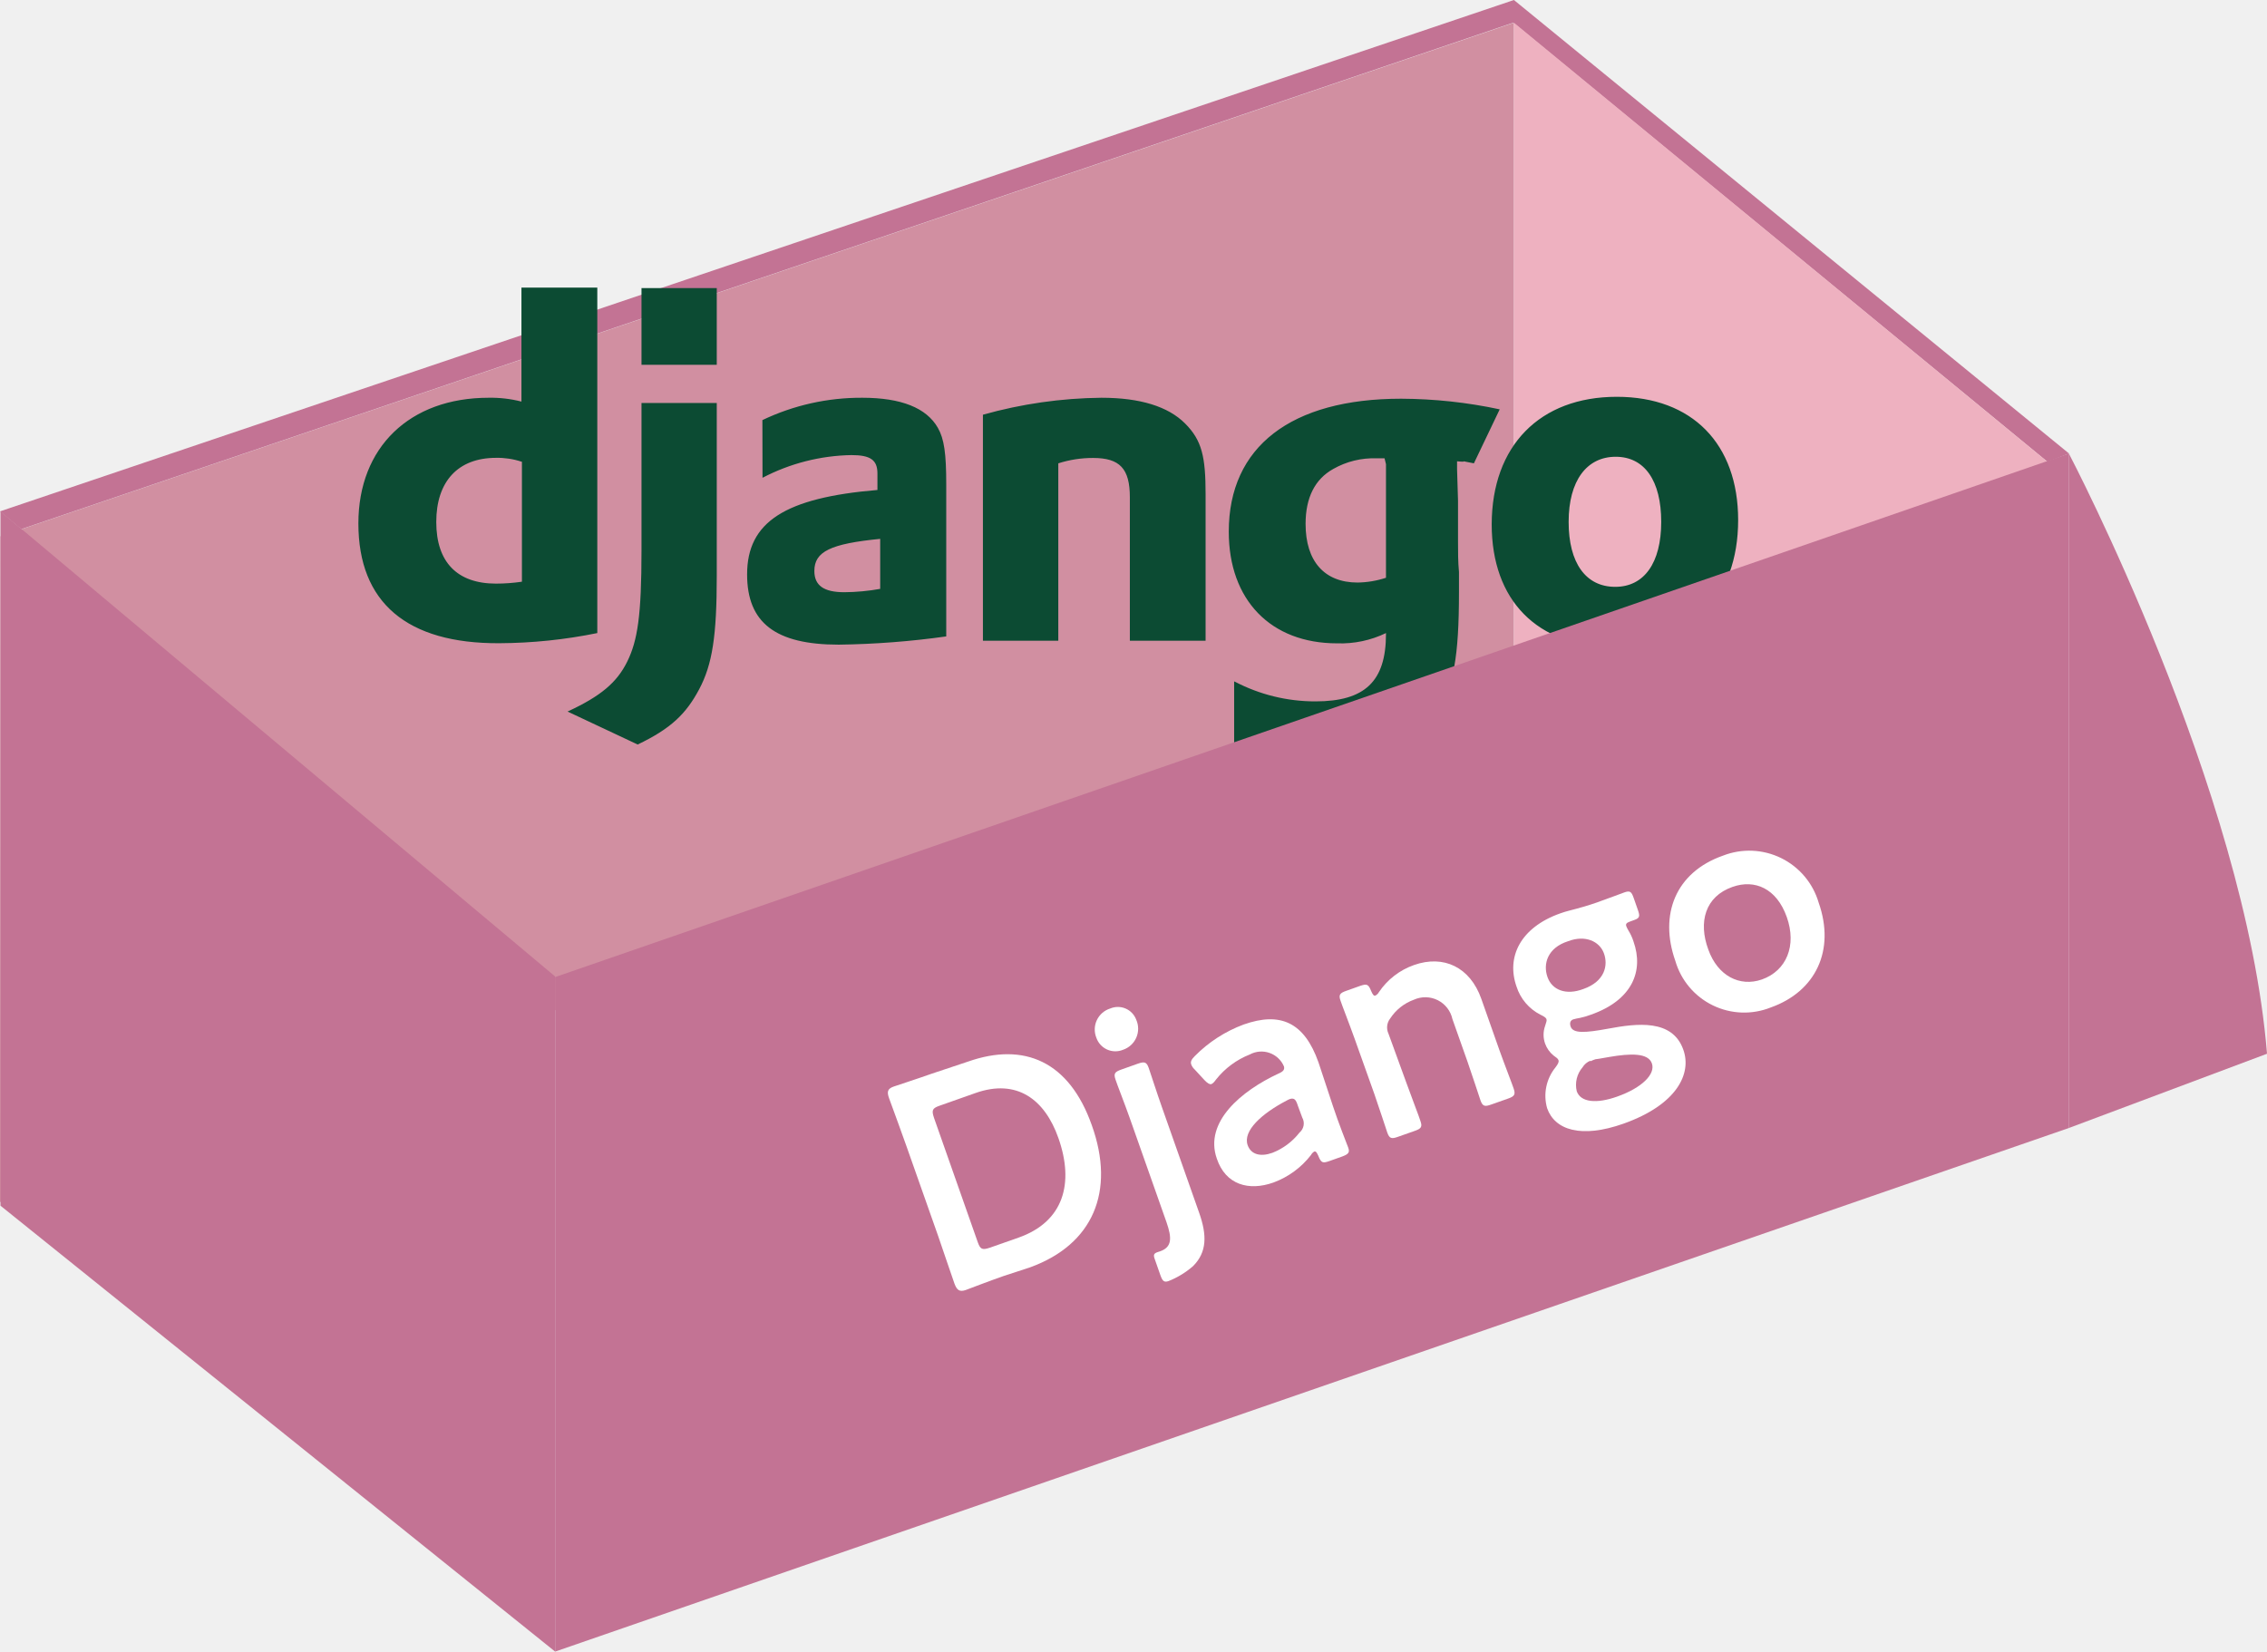
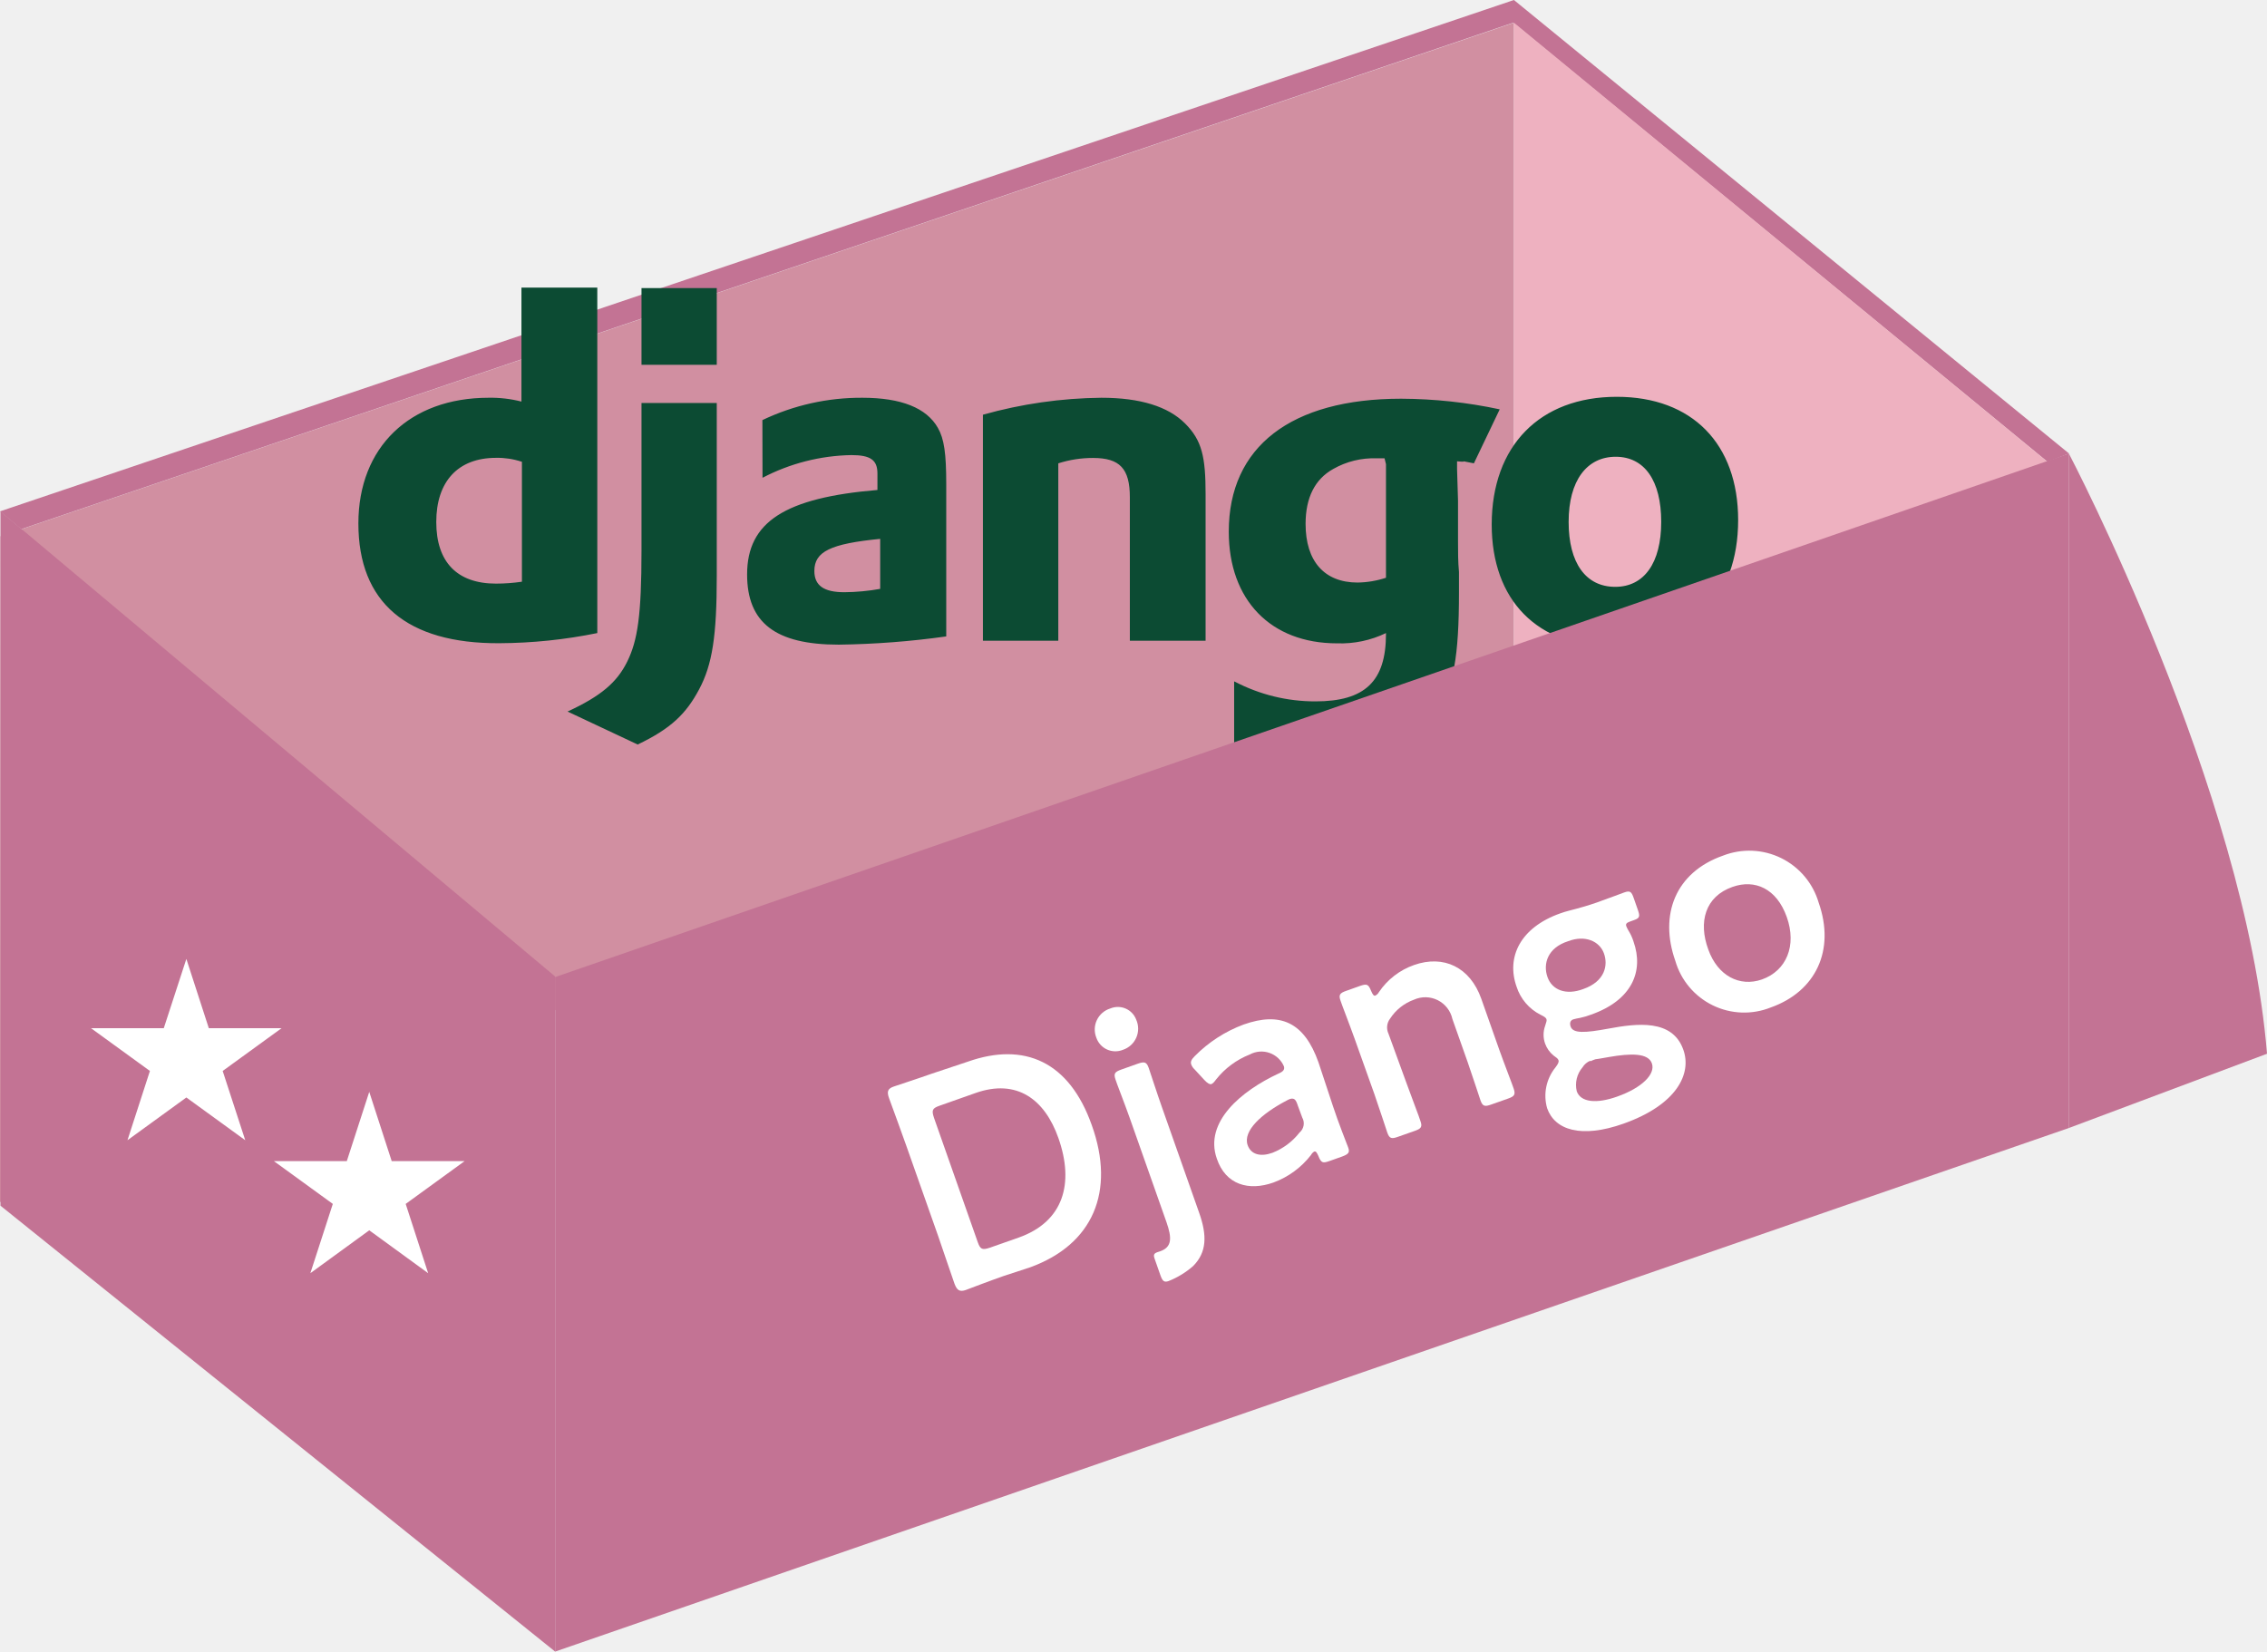
<svg xmlns="http://www.w3.org/2000/svg" viewBox="0 0 189.77 138.27">
  <defs>
    <style>.cls-1{fill:#d18fa1;}.cls-2{fill:#c37394;}.cls-3{fill:#eeb1c0;}.cls-4{fill:#0c4b33;fill-rule:evenodd;}.cls-5{fill:#fff;}</style>
  </defs>
  <g id="レイヤー_2" data-name="レイヤー 2">
    <g id="レイヤー_1-2" data-name="レイヤー 1">
      <polygon class="cls-1" points="0 100.64 126.73 56.81 126.73 1.9 0.04 44.9 0 100.64" />
      <polygon class="cls-2" points="0.04 100.94 0.04 42.81 46.47 81.75 46.47 138.27 0.04 100.94" />
      <polygon class="cls-2" points="173.2 37.97 126.73 0 0 42.81 1.78 44.3 126.67 1.9 171.39 38.66 173.2 37.97" />
      <polygon class="cls-3" points="171.39 38.66 126.73 1.9 126.73 56.81 171.39 93.44 171.39 38.66" />
      <g id="Page-1">
        <g id="logo-django">
          <path id="Shape" class="cls-4" d="M43.65,24.08H50V53a42,42,0,0,1-8.2.85C34.06,53.89,30,50.44,30,43.82,30,37.44,34.3,33.3,40.9,33.3a10.31,10.31,0,0,1,2.75.32V24.08Zm0,14.57a6.4,6.4,0,0,0-2.13-.32c-3.2,0-5,2-5,5.37s1.76,5.16,5,5.16a15,15,0,0,0,2.17-.16V38.65ZM60,33.74v14.5c0,5-.37,7.39-1.47,9.46S56.16,61,53.38,62.33l-5.87-2.76c2.79-1.29,4.14-2.44,5-4.19s1.19-3.85,1.19-9.3V33.74ZM53.7,24.12H60v6.42H53.7ZM63.82,35.17a19.17,19.17,0,0,1,8.37-1.87c3.25,0,5.37.85,6.32,2.52.53.93.7,2.15.7,4.75V53.28a71.3,71.3,0,0,1-9,.69c-5.29,0-7.67-1.83-7.67-5.88,0-4.39,3.16-6.42,10.91-7.07V39.64c0-1.13-.58-1.54-2.18-1.54A16.67,16.67,0,0,0,63.83,40Zm9.89,9.94c-4.18.41-5.54,1.06-5.54,2.69,0,1.21.78,1.78,2.51,1.78a17.83,17.83,0,0,0,3-.28V45.11Zm8.57-10.39A38,38,0,0,1,92.2,33.3c3.24,0,5.58.73,7,2.15s1.72,2.8,1.72,5.93V53.64H94.58v-12c0-2.4-.83-3.3-3.08-3.3a9.47,9.47,0,0,0-2.91.45V53.64H82.28Zm21.07,22.34a14.52,14.52,0,0,0,6.76,1.66c4.14,0,5.91-1.67,5.91-5.65V53a8.72,8.72,0,0,1-4.1.86c-5.54,0-9.06-3.62-9.06-9.35,0-7.11,5.21-11.13,14.43-11.13a40.17,40.17,0,0,1,8.25.89l-2.16,4.52c-1.69-.33-.14-.05-1.41-.17v.65l.08,2.64,0,3.42c0,.85,0,1.7.08,2.56v1.7c0,5.37-.45,7.88-1.8,10q-3,4.56-10.22,4.55a18,18,0,0,1-6.8-1.22V57.06ZM115.9,38.37h-.66a6.85,6.85,0,0,0-3.65.9c-1.52.85-2.3,2.4-2.3,4.59,0,3.12,1.57,4.91,4.35,4.91a7.92,7.92,0,0,0,2.38-.4V46.21c0-.73,0-1.55,0-2.4l0-2.88,0-2.07Zm19.44-5.15c6.31,0,10.16,3.94,10.16,10.32,0,6.54-4,10.63-10.42,10.63s-10.21-3.93-10.21-10.27C124.88,37.32,128.9,33.22,135.34,33.22Zm-.13,15.91c2.42,0,3.85-2,3.85-5.44s-1.39-5.45-3.81-5.45-3.94,2-3.94,5.45,1.44,5.44,3.9,5.44Z" />
        </g>
      </g>
      <polygon class="cls-2" points="173.2 94.43 46.47 138.27 46.47 81.75 46.47 81.8 173.2 37.97 173.2 94.43" />
      <path class="cls-2" d="M173.2,94.43l16.57-6.21C188,66.2,173.2,38,173.2,38" />
      <path class="cls-5" d="M84,106.83c-1.12.39-3,1.11-3.16,1.17-.53.18-.74,0-.94-.53-.45-1.35-1-2.87-1.37-4l-2.65-7.51c-.41-1.17-.94-2.6-1.45-4-.21-.57-.13-.82.4-1,.16-.06,2.07-.68,3.19-1.08l3-1c4.74-1.67,8.49,0,10.37,5.31,2,5.57.1,10-5.16,11.91ZM81.85,104c.21.59.37.67,1,.46l2.42-.85c3.76-1.33,4.67-4.53,3.33-8.33-1.14-3.24-3.48-5-6.95-3.77l-3,1.06c-.6.21-.68.37-.47,1Z" />
      <path class="cls-5" d="M95.11,85.36A1.86,1.86,0,0,1,94,87.89a1.68,1.68,0,0,1-2.22-1,1.84,1.84,0,0,1,1.16-2.46A1.64,1.64,0,0,1,95.11,85.36Zm2.71,21.89c-.38.13-.51,0-.69-.51l-.47-1.34c-.12-.33-.08-.46.23-.57l.22-.07c1-.35,1-1.11.54-2.43L94.57,93.6c-.38-1.08-1.13-3-1.19-3.22-.17-.5-.07-.64.49-.84l1.38-.49c.55-.19.73-.15.91.36.06.16.71,2.17,1.09,3.24l3.13,8.88c.67,1.89.65,3.3-.5,4.46A7.11,7.11,0,0,1,97.82,107.25Z" />
      <path class="cls-5" d="M111.29,97.2c-.55.19-.69.19-.94-.45-.12-.25-.19-.39-.34-.34a.75.75,0,0,0-.27.29A7.06,7.06,0,0,1,106.6,99c-2.06.73-4,.2-4.74-2-1.08-3.07,2.06-5.68,5.16-7.12.4-.17.53-.33.46-.6a2.05,2.05,0,0,0-2.86-1,6.76,6.76,0,0,0-2.82,2.09c-.16.22-.28.35-.4.39s-.31-.05-.58-.34l-.82-.89a1.06,1.06,0,0,1-.28-.41c-.08-.22,0-.41.29-.7a11.26,11.26,0,0,1,4.1-2.65c3.06-1.08,5.07-.2,6.26,3.17l1.21,3.66c.45,1.38,1.13,3.07,1.28,3.48s0,.55-.5.74ZM108,92a1.68,1.68,0,0,0-.28.13c-2.09,1.09-3.7,2.54-3.28,3.74.28.79,1.08,1,2.08.64a5.36,5.36,0,0,0,2.26-1.69,1,1,0,0,0,.23-1.26l-.37-1C108.48,92.06,108.35,91.91,108,92Z" />
      <path class="cls-5" d="M117.72,90.63c.38,1.07,1.13,3,1.18,3.21.18.5.07.65-.48.84l-1.39.49c-.55.2-.72.15-.9-.35-.06-.17-.71-2.17-1.09-3.25L113.41,87c-.38-1.07-1.13-3-1.19-3.21-.18-.5-.07-.65.48-.84l1.15-.41c.58-.2.7-.14.93.43.13.3.23.43.35.38a.69.69,0,0,0,.3-.29,5.89,5.89,0,0,1,2.94-2.27c2.47-.87,4.69.17,5.63,2.83l1.52,4.31c.38,1.07,1.13,3,1.19,3.21.17.5.06.65-.49.84l-1.39.49c-.55.2-.72.15-.9-.35-.06-.17-.71-2.17-1.09-3.25l-1.26-3.56a2.32,2.32,0,0,0-3.21-1.62,4,4,0,0,0-2,1.58,1.22,1.22,0,0,0-.14,1.27Z" />
      <path class="cls-5" d="M134.62,86.12c2.42-.45,5.38-.82,6.29,1.76.72,2-.53,4.6-5,6.19-3.56,1.26-5.76.53-6.4-1.29a3.77,3.77,0,0,1,.7-3.42c.22-.29.3-.46.25-.6s-.16-.21-.41-.39a2.28,2.28,0,0,1-.71-1,2.2,2.2,0,0,1,0-1.48c.1-.31.16-.46.11-.58s-.21-.22-.5-.36a4,4,0,0,1-2-2.35c-.87-2.46.3-4.94,3.65-6.13.26-.09.5-.17.75-.23.79-.2,1.6-.43,2.34-.69l.38-.14c.69-.24,1.57-.58,1.88-.69.5-.18.62-.08.81.47l.35,1c.18.52.15.67-.3.83l-.36.13c-.31.11-.38.21-.31.4a2.14,2.14,0,0,0,.17.34,4.16,4.16,0,0,1,.43.93c.88,2.49-.12,4.91-3.54,6.12a6.11,6.11,0,0,1-.95.28,4.66,4.66,0,0,0-.55.12c-.24.08-.33.3-.22.61C131.69,86.53,132.67,86.48,134.62,86.12Zm-5.08-4.32c.38,1.08,1.54,1.55,3,1,1.82-.64,2.09-2,1.72-3s-1.57-1.55-3-1C129.54,79.35,129.15,80.7,129.54,81.8Zm3.59,7a1.37,1.37,0,0,0-.66.56,2.26,2.26,0,0,0-.48,2c.33.93,1.65,1.06,3.37.45,2.1-.74,3.23-1.89,2.92-2.78s-1.78-.85-3.58-.54c-.39.06-.79.15-1.15.19A3.72,3.72,0,0,0,133.13,88.85Z" />
      <path class="cls-5" d="M152.24,75.57c1.41,4-.26,7.44-4,8.77a6,6,0,0,1-8-3.9c-1.36-3.85,0-7.41,4-8.81A6.05,6.05,0,0,1,152.24,75.57ZM143,79.49c.78,2.2,2.62,3.16,4.49,2.51,2.06-.73,2.93-2.84,2.08-5.23s-2.67-3.18-4.54-2.52C142.74,75.05,142.15,77.19,143,79.49Z" />
+       <polygon class="cls-5" points="15.6 80.28 17.48 86.08 23.57 86.08 18.64 89.66 20.53 95.46 15.6 91.88 10.67 95.46 12.55 89.66 7.62 86.08 13.71 86.08 15.6 80.28" />
+       <polygon class="cls-5" points="30.91 91.41 32.79 97.21 38.89 97.21 33.96 100.79 35.84 106.59 30.91 103 25.98 106.59 27.86 100.79 22.93 97.21 29.03 97.21 30.91 91.41" />
    </g>
  </g>
</svg>
